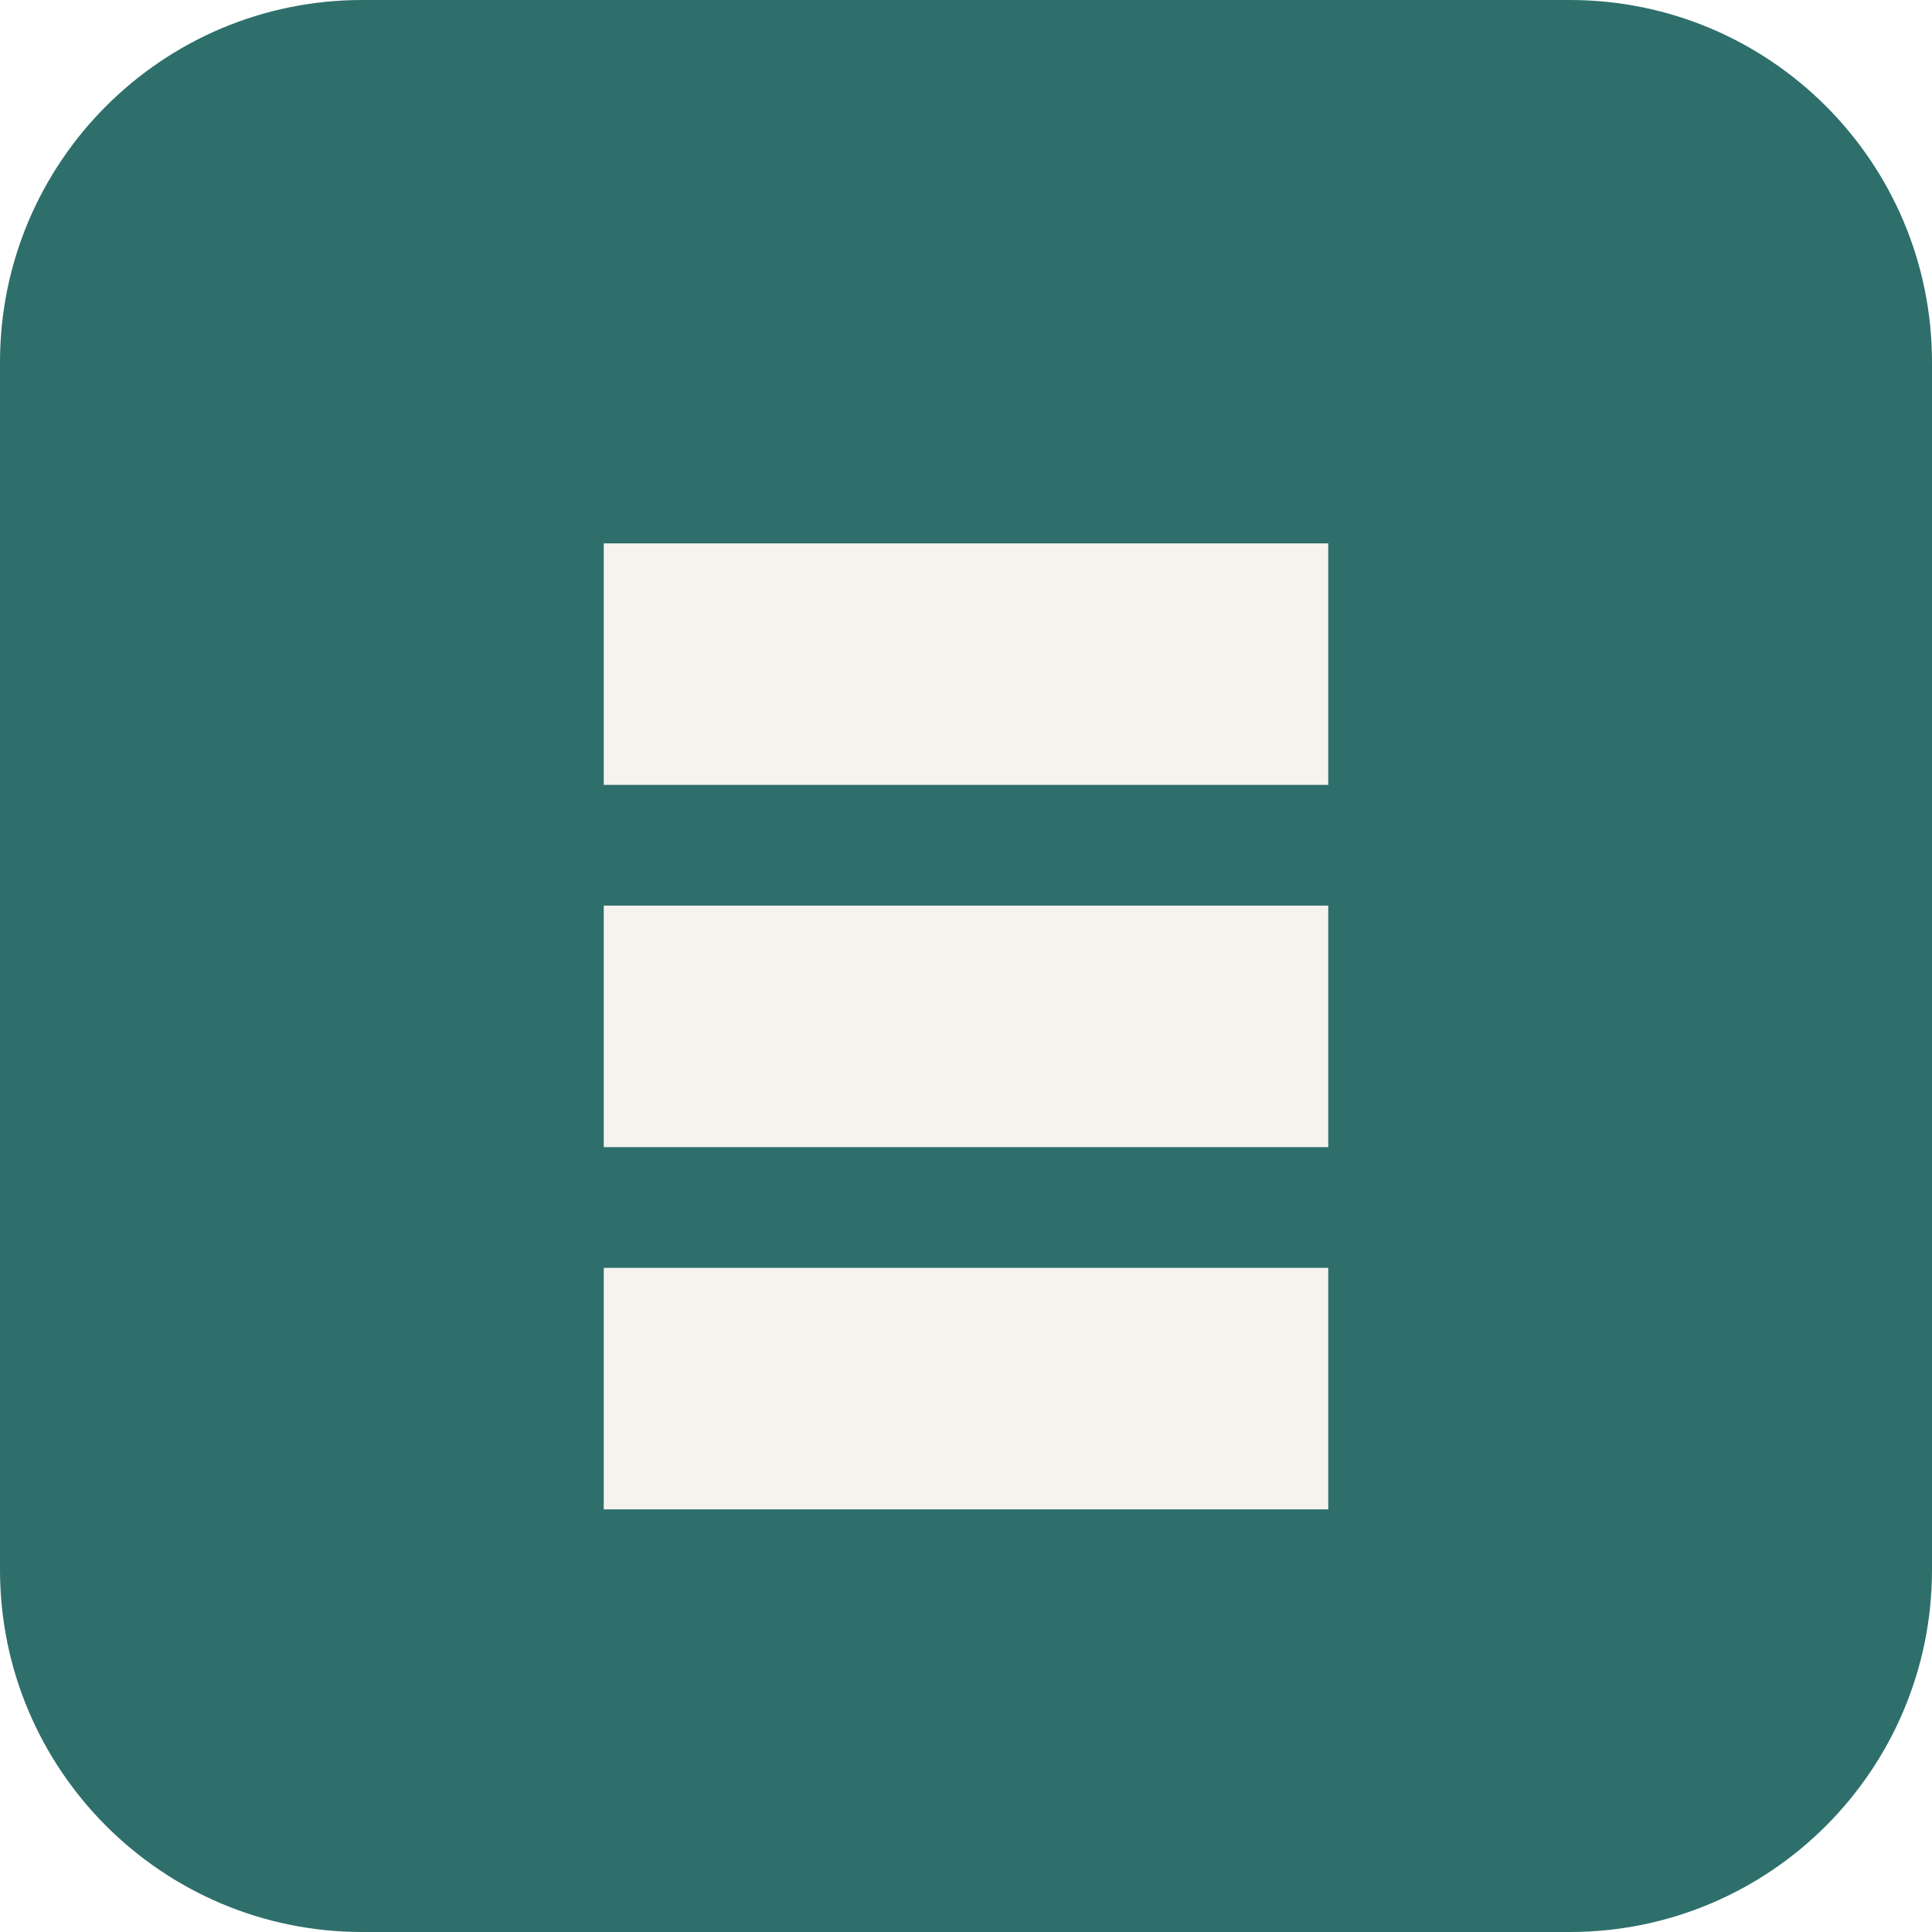
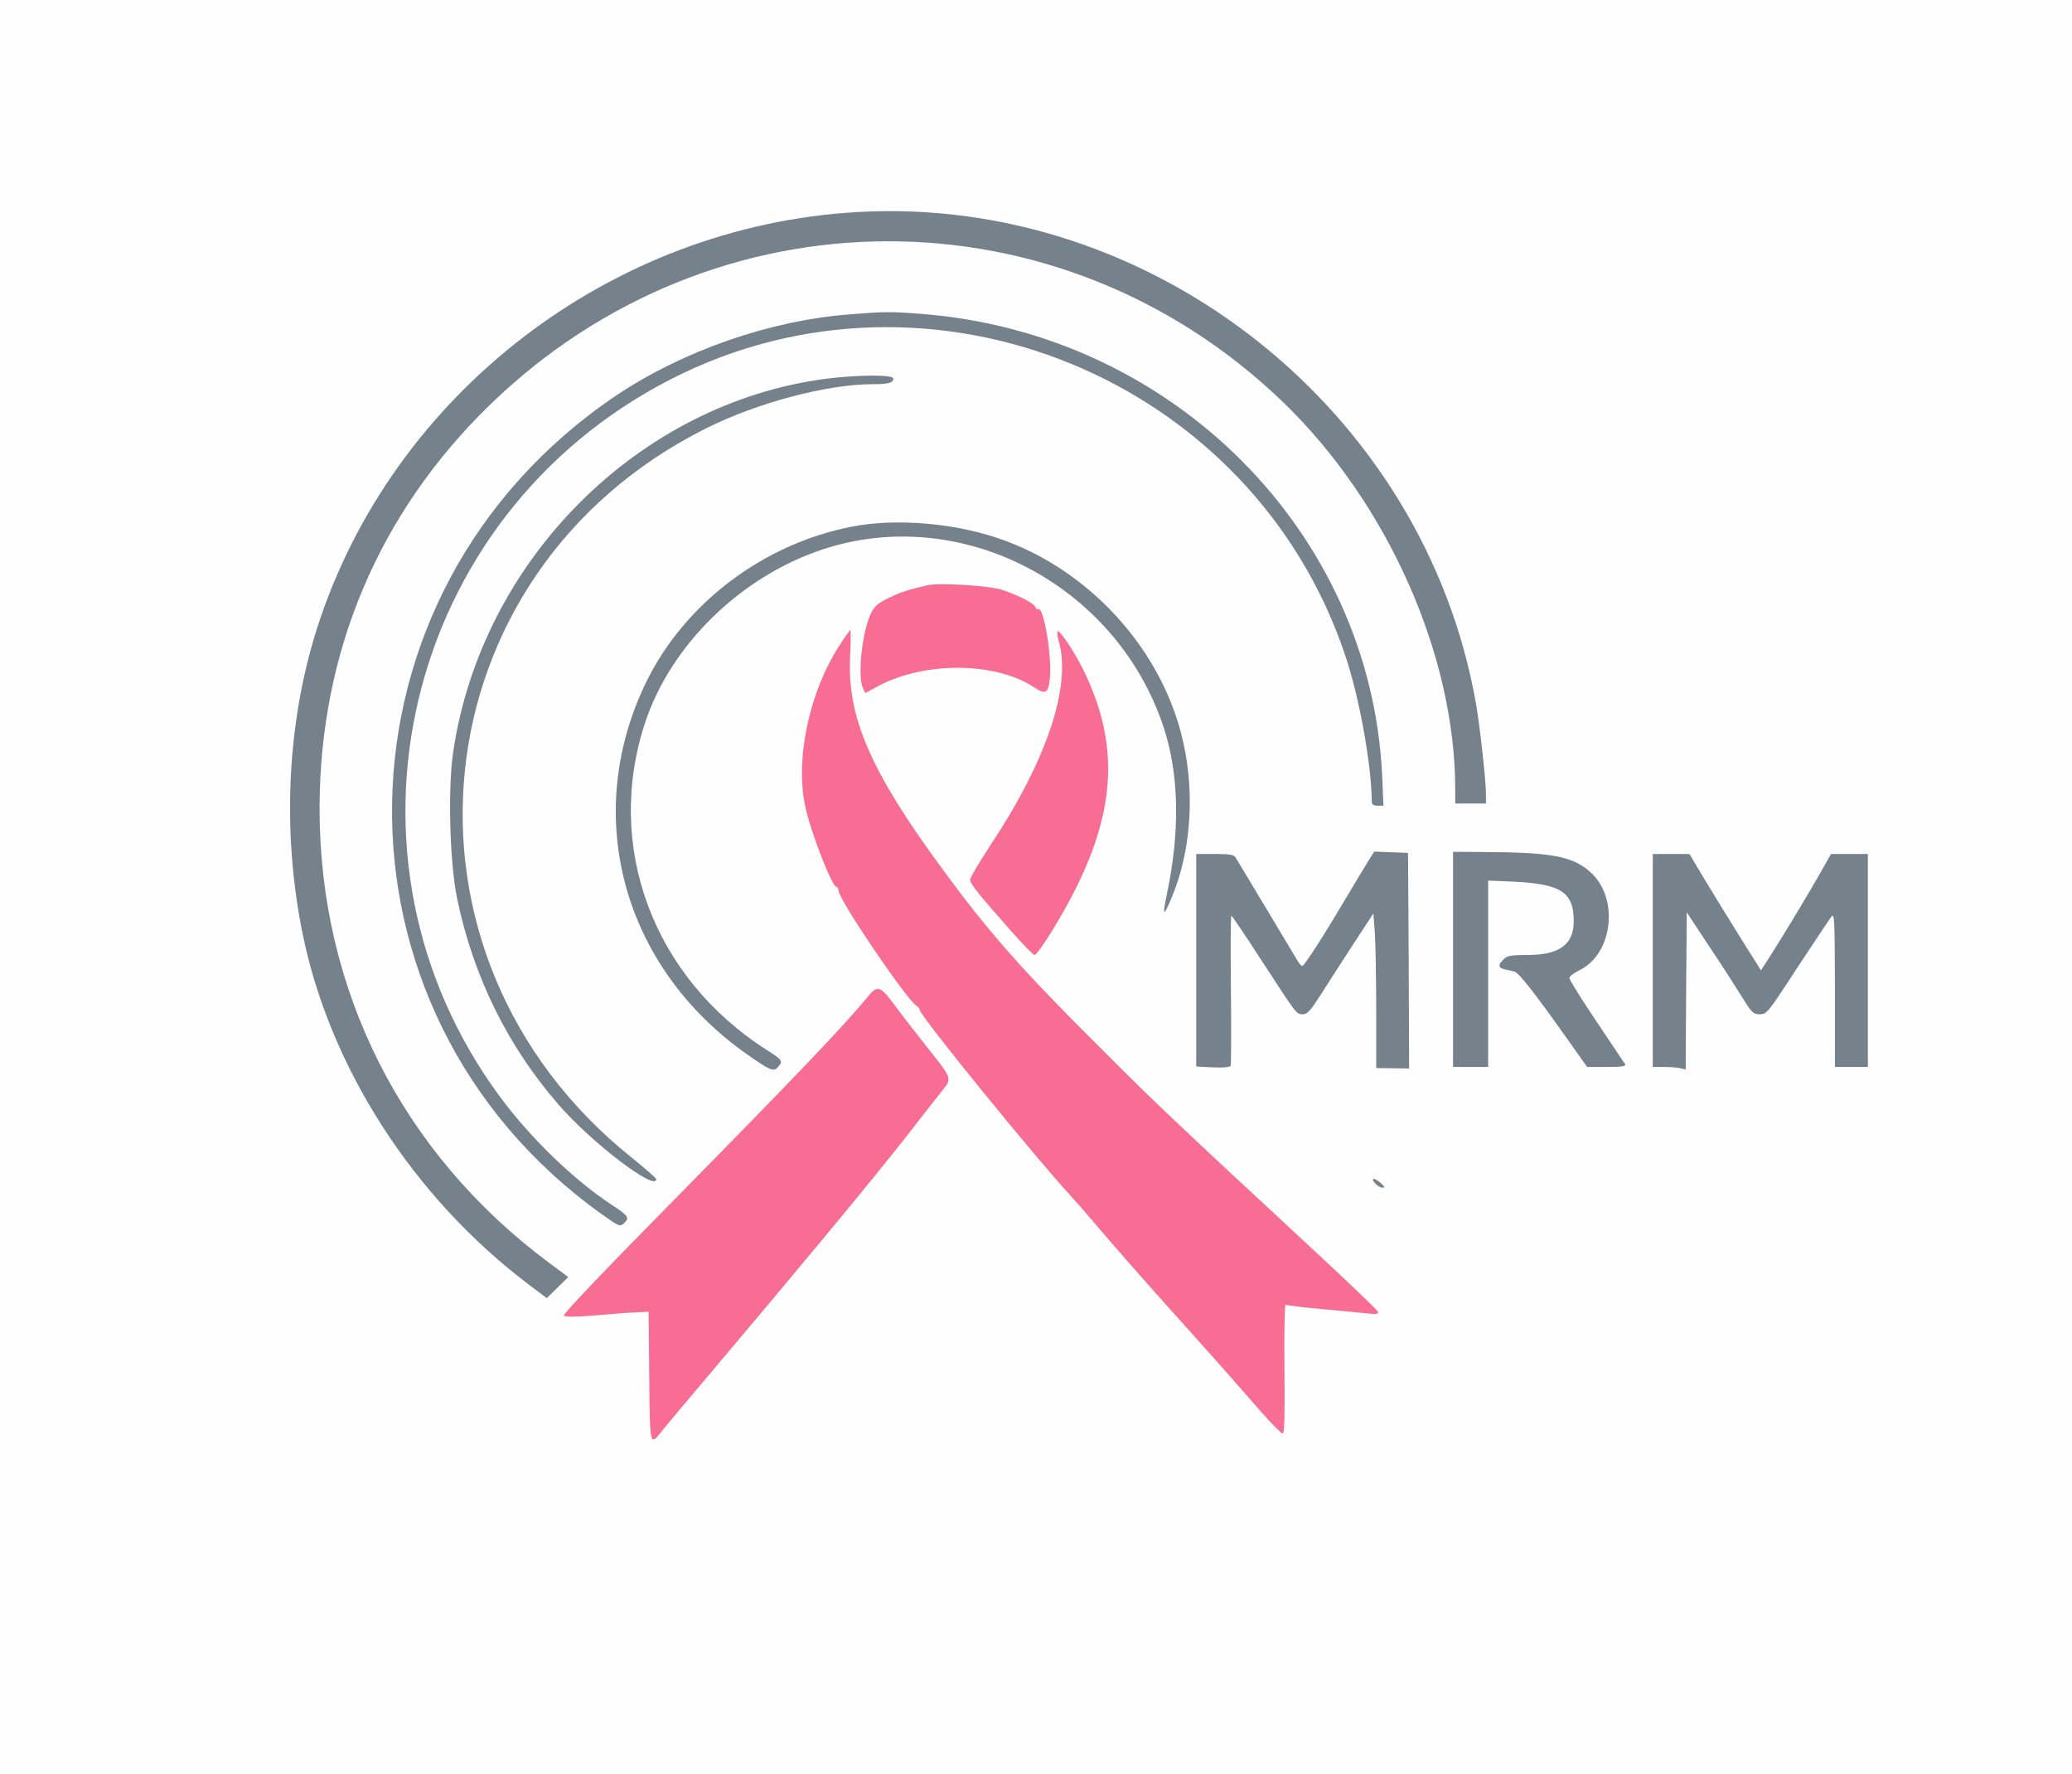
- <svg xmlns="http://www.w3.org/2000/svg" width="64" height="64" viewBox="0 0 64 64" fill="none">
-   <rect width="64" height="64" rx="12" fill="#2E6F6B" />
-   <path d="M20 18H44V26H20V18Z" fill="#F6F3EF" />
-   <path d="M20 30H44V38H20V30Z" fill="#F6F3EF" />
-   <path d="M20 42H44V50H20V42Z" fill="#F6F3EF" />
+ <svg xmlns="http://www.w3.org/2000/svg" version="1.1" viewBox="0 0 944 808">
+   <rect width="944" height="808" fill="#fefefe" />
+   <g transform="translate(0) scale(1)">
+     <g transform="translate(0 808) scale(.1 -.1)" fill="#75818b">
+       <path d="m3905 7114c-1123-64-2117-829-2459-1891-137-428-162-917-70-1383 122-617 506-1215 1038-1615l77-58 98 96-89 66c-670 499-1045 1242-1044 2071 1 709 269 1343 775 1835 1020 991 2599 995 3618 10 473-458 780-1148 781-1757v-68h70 70v43c0 62-27 303-45 409-232 1334-1471 2320-2820 2242z" />
+       <path d="m3871 6648c-361-27-760-166-1063-369-1334-898-1368-2801-66-3730 77-55 83-57 100-42 28 25 22 35-55 85-171 112-367 301-506 488-813 1095-444 2649 776 3273 1183 605 2650 3 3072-1259 64-189 119-494 121-666 0-13 8-18 27-18h26l-6 138c-52 1108-955 2013-2097 2102-141 11-169 11-329-2z" />
+       <path d="m3765 6355c-858-111-1574-829-1701-1705-24-170-15-499 19-665 74-353 229-669 462-937 149-172 445-398 445-339 0 4-51 49-112 98-1159 928-981 2662 339 3322 234 117 551 201 760 201 70 0 93 6 93 26 0 18-161 17-305-1z" />
+       <path d="m3880 5681c-403-79-759-348-935-706-297-608-109-1301 462-1700 102-71 117-78 137-56 24 27 21 33-47 76-522 331-745 931-557 1496 118 354 438 665 810 787 629 207 1333-159 1550-806 72-216 78-477 15-771-20-97-14-99 24-7 101 243 109 554 20 820-120 360-416 667-774 801-214 81-494 107-705 66z" />
+       <path d="m6237 4163c-13-21-61-100-106-176-106-179-189-307-198-307-5 0-15 12-24 28-9 15-73 122-142 237-70 116-131 218-137 228-8 14-25 17-95 17h-85v-484-484l76-4c51-2 78 1 81 8 2 7 3 163 1 348s-1 336 2 335c3 0 64-90 135-200 164-252 161-249 191-249 20 0 35 17 82 90 31 50 98 153 148 230l91 139 7-91c3-50 6-209 6-352v-261l150-2-2 491-3 491-154 6-24-38z" />
+       <path d="m6620 3710v-490h80 80v425 424l118-5c215-11 272-48 272-181 0-105-66-153-210-153-77 0-93-3-110-20-27-27-25-38 8-46 15-3 34-8 43-10 19-5 96-104 232-296l98-138h90c70 0 88 3 83 13-5 6-63 94-131 195s-123 189-123 197c0 7 20 23 45 35 155 75 183 332 49 449-80 71-177 89-491 90l-133 1v-490z" />
+       <path d="m7530 3705v-485h53c28 0 62-3 74-6l23-6 2 358 3 358 105-159c59-88 126-193 150-232 41-66 48-73 78-73 31 0 37 7 171 213 77 116 146 221 155 232 14 18 15-12 16-332v-353h75 75v485 485h-84-84l-38-67c-51-92-171-291-231-385l-50-78-90 143c-49 78-122 197-163 265l-73 122h-83-84v-485z" />
+       <path d="m6265 2690c10-11 25-20 33-20 12 0 11 5-6 20-12 11-27 20-33 20-7 0-5-8 6-20z" />
+     </g>
+     <g transform="translate(0 808) scale(.1 -.1)" fill="#f76d94">
+       <path d="m4225 5414c-90-21-118-30-173-56-50-24-66-37-83-70-40-78-63-286-38-341l11-24 61 33c212 112 533 109 707-6 53-35 65-29 73 37 11 99-28 334-53 318-4-3-10 2-13 10-7 17-68 49-147 77-54 20-292 35-345 22z" />
+       <path d="m3824 5139c-138-213-202-519-155-734 27-122 122-365 142-365 5 0 9-7 9-16 0-40 311-499 357-527 7-4 13-12 13-17 0-25 525-671 698-858 22-24 59-67 83-95 91-108 259-299 424-482 93-104 190-212 214-240 24-27 84-96 134-153 49-56 95-102 101-102 8 0 10 81 8 296-2 163 1 294 5 291 5-3 85-13 178-21 94-9 187-18 208-20 28-3 37-1 35 9-2 7-138 137-303 290-612 567-716 665-980 930-348 347-492 511-704 800-325 443-431 687-418 962 3 68 4 123 1 123-2 0-25-32-50-71z" />
+       <path d="m4818 5204c-3-3-1-22 5-42 60-204-52-541-308-928-52-79-95-151-95-160 0-19 31-59 183-231 55-62 104-113 111-113 6 0 41 48 78 108 291 472 331 819 138 1202-43 84-104 173-112 164z" />
+       <path d="m3947 3532c-95-117-352-386-850-891-342-347-534-548-528-554s56-6 138 1c70 6 155 13 188 14l60 3 3-292c2-308 4-318 46-266 11 15 112 136 224 268 401 474 740 883 887 1070 81 105 163 208 180 230 42 52 41 53-56 176-46 58-115 146-153 197-78 106-87 109-139 44z" />
+     </g>
+   </g>
</svg>
